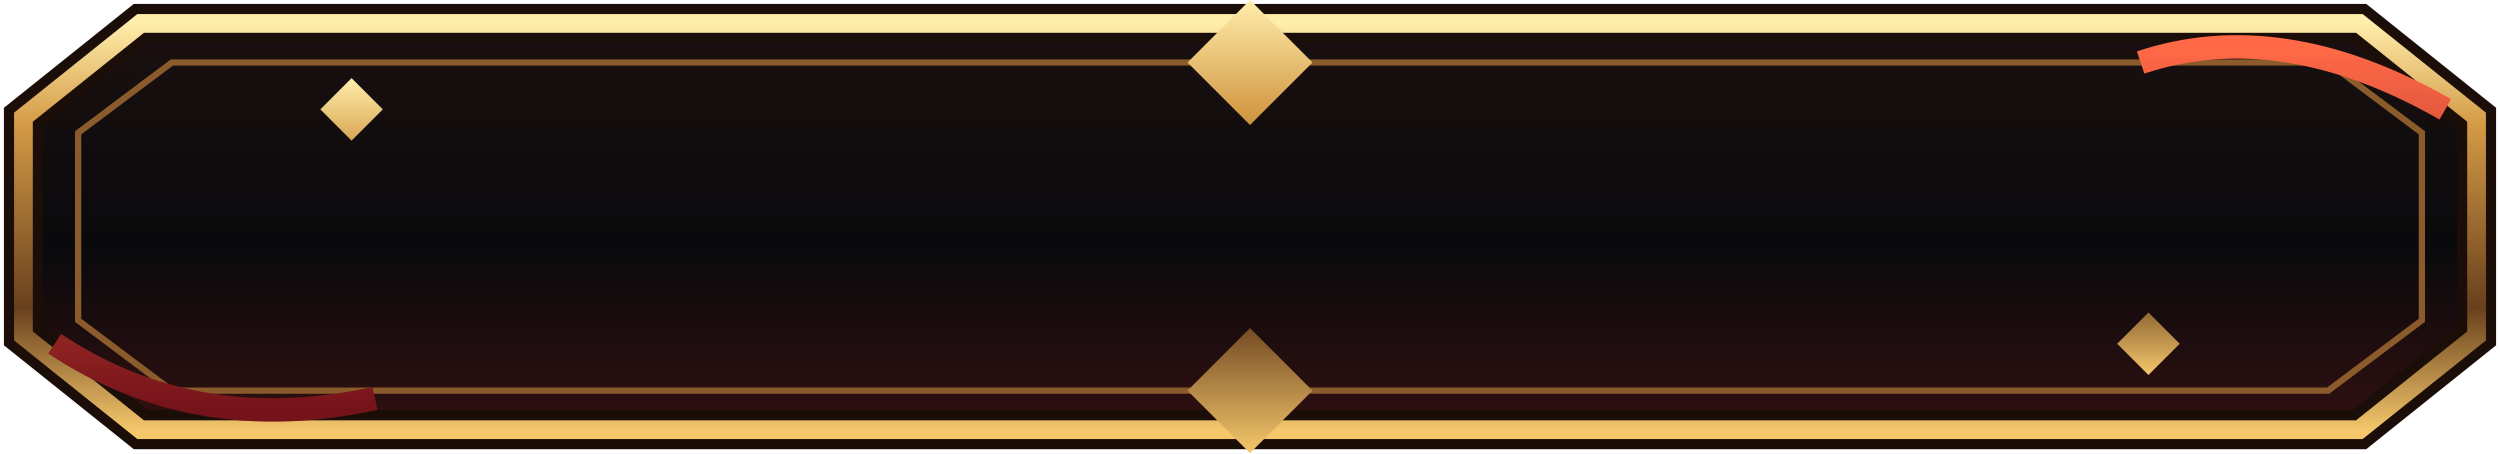
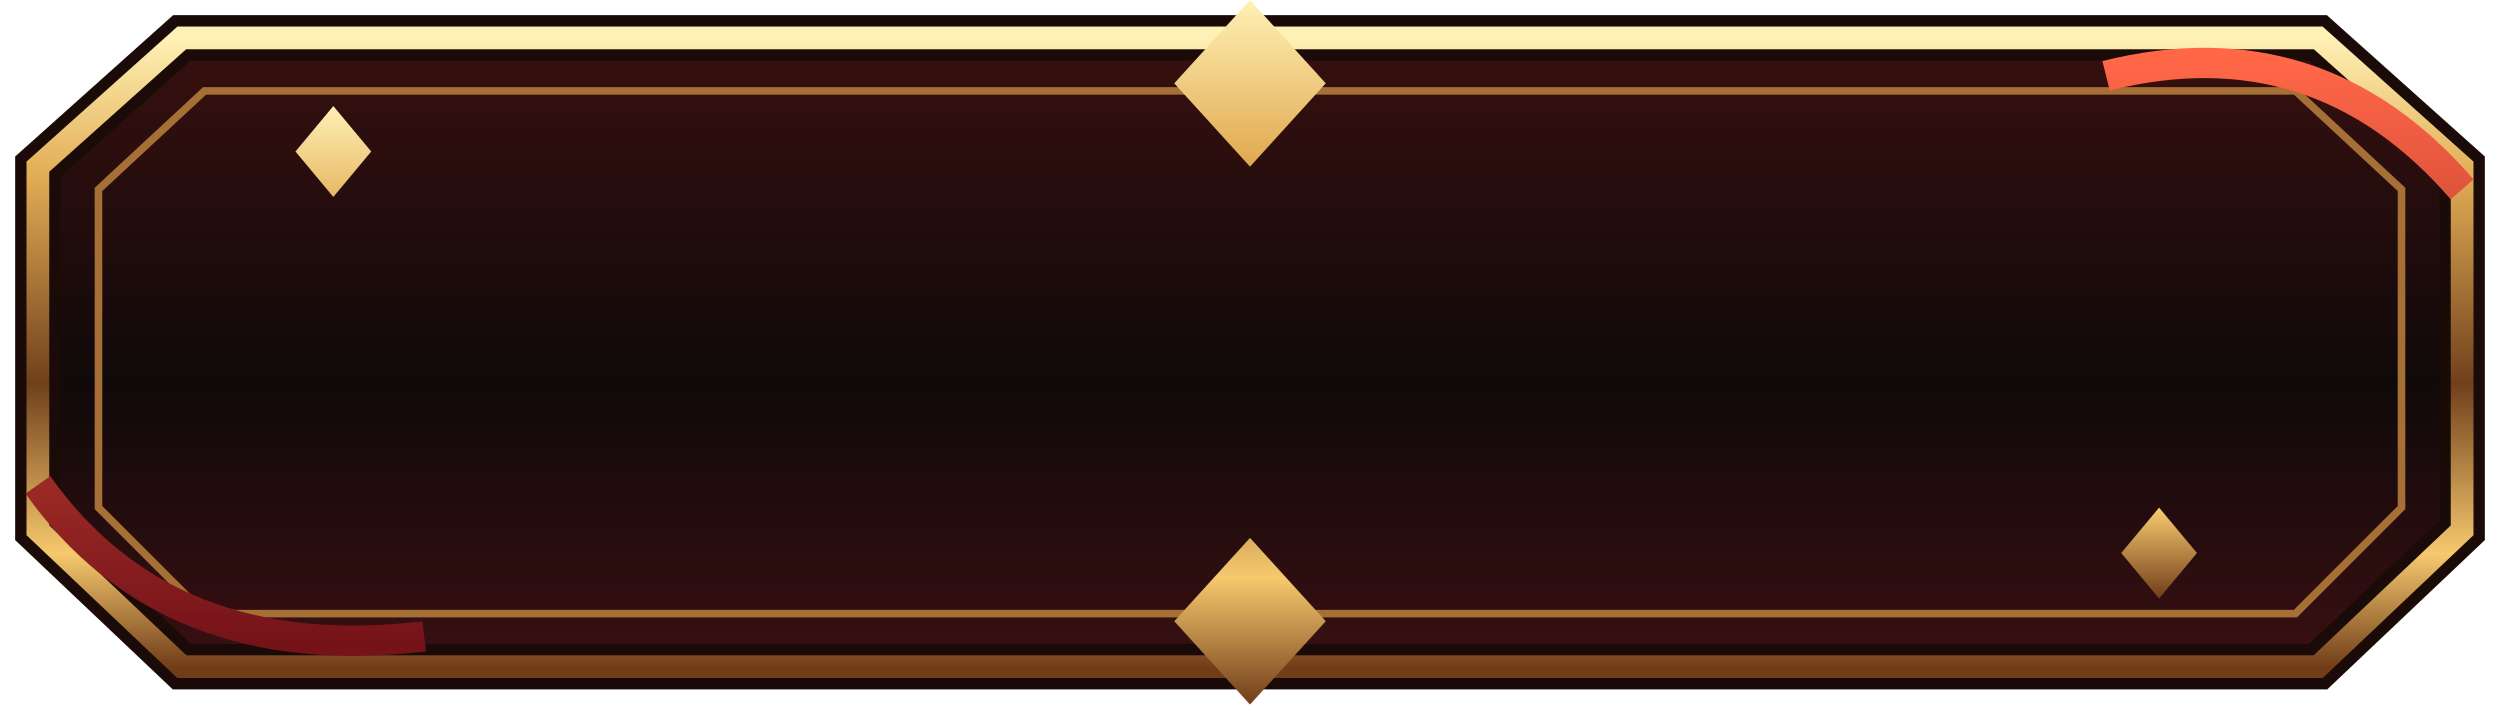
- <svg xmlns="http://www.w3.org/2000/svg" viewBox="0 0 320 58">
+ <svg xmlns="http://www.w3.org/2000/svg" viewBox="0 0 330 93">
  <defs>
-     <linearGradient id="g" x2="0" y2="1">
-       <stop stop-color="#ffedaa" />
-       <stop offset=".25" stop-color="#d39a46" />
-       <stop offset=".7" stop-color="#69401d" />
-       <stop offset="1" stop-color="#f4c76b" />
+     <linearGradient id="gold" x2="0" y2="1">
+       <stop stop-color="#fff1b5" />
+       <stop offset=".22" stop-color="#e2ad55" />
+       <stop offset=".55" stop-color="#70401c" />
+       <stop offset=".82" stop-color="#f6c96e" />
+       <stop offset="1" stop-color="#713d19" />
    </linearGradient>
-     <linearGradient id="p" x2="0" y2="1">
-       <stop stop-color="#1b1010" />
-       <stop offset=".55" stop-color="#090a0c" />
-       <stop offset="1" stop-color="#321011" />
+     <linearGradient id="red" x2="0" y2="1">
+       <stop stop-color="#ff6747" />
+       <stop offset="1" stop-color="#751319" />
    </linearGradient>
-     <linearGradient id="r" x2="0" y2="1">
-       <stop stop-color="#ff6946" />
-       <stop offset="1" stop-color="#75131a" />
+     <linearGradient id="panel" x2="0" y2="1">
+       <stop stop-color="#38100f" />
+       <stop offset=".55" stop-color="#10090a" />
+       <stop offset="1" stop-color="#3a1012" />
    </linearGradient>
  </defs>
-   <path d="M18 3 H302 L317 15 V43 L302 55 H18 L3 43 V15 Z" fill="url(#p)" stroke="#1b0d08" stroke-width="5" />
-   <path d="M18 3 H302 L317 15 V43 L302 55 H18 L3 43 V15 Z" fill="none" stroke="url(#g)" stroke-width="2.4" />
-   <path d="M22 8 H298 L310 17 V41 L298 50 H22 L10 41 V17 Z" fill="none" stroke="#8b5b2b" stroke-width=".8" />
-   <path d="M7 44 Q25 56 48 51 M313 14 Q292 2 274 8" fill="none" stroke="url(#r)" stroke-width="3" />
-   <path d="M160 0 l8 8 -8 8 -8 -8z M160 42 l8 8 -8 8 -8 -8z" fill="url(#g)" />
-   <path d="M45 10 l4 4 -4 4 -4 -4z M275 40 l4 4 -4 4 -4 -4z" fill="url(#g)" />
+   <path d="M24 5 H306 L325 22 V70 L306 88 H24 L5 70 V22 Z" fill="url(#panel)" stroke="#1a0b08" stroke-width="6" />
+   <path d="M24 5 H306 L325 22 V70 L306 88 H24 L5 70 V22 Z" fill="none" stroke="url(#gold)" stroke-width="3" />
+   <path d="M27 12 H303 L317 25 V67 L303 81 H27 L13 67 V25 Z" fill="none" stroke="#a66f35" stroke-width="1" />
+   <path d="M5 64 Q22 88 56 84 M325 25 Q306 3 278 10" fill="none" stroke="url(#red)" stroke-width="4" />
+   <path d="M165 0 l10 11 -10 11 -10 -11z M165 71 l10 11 -10 11 -10 -11z" fill="url(#gold)" />
+   <path d="M44 14 l5 6 -5 6 -5 -6z M285 67 l5 6 -5 6 -5 -6z" fill="url(#gold)" />
</svg>
